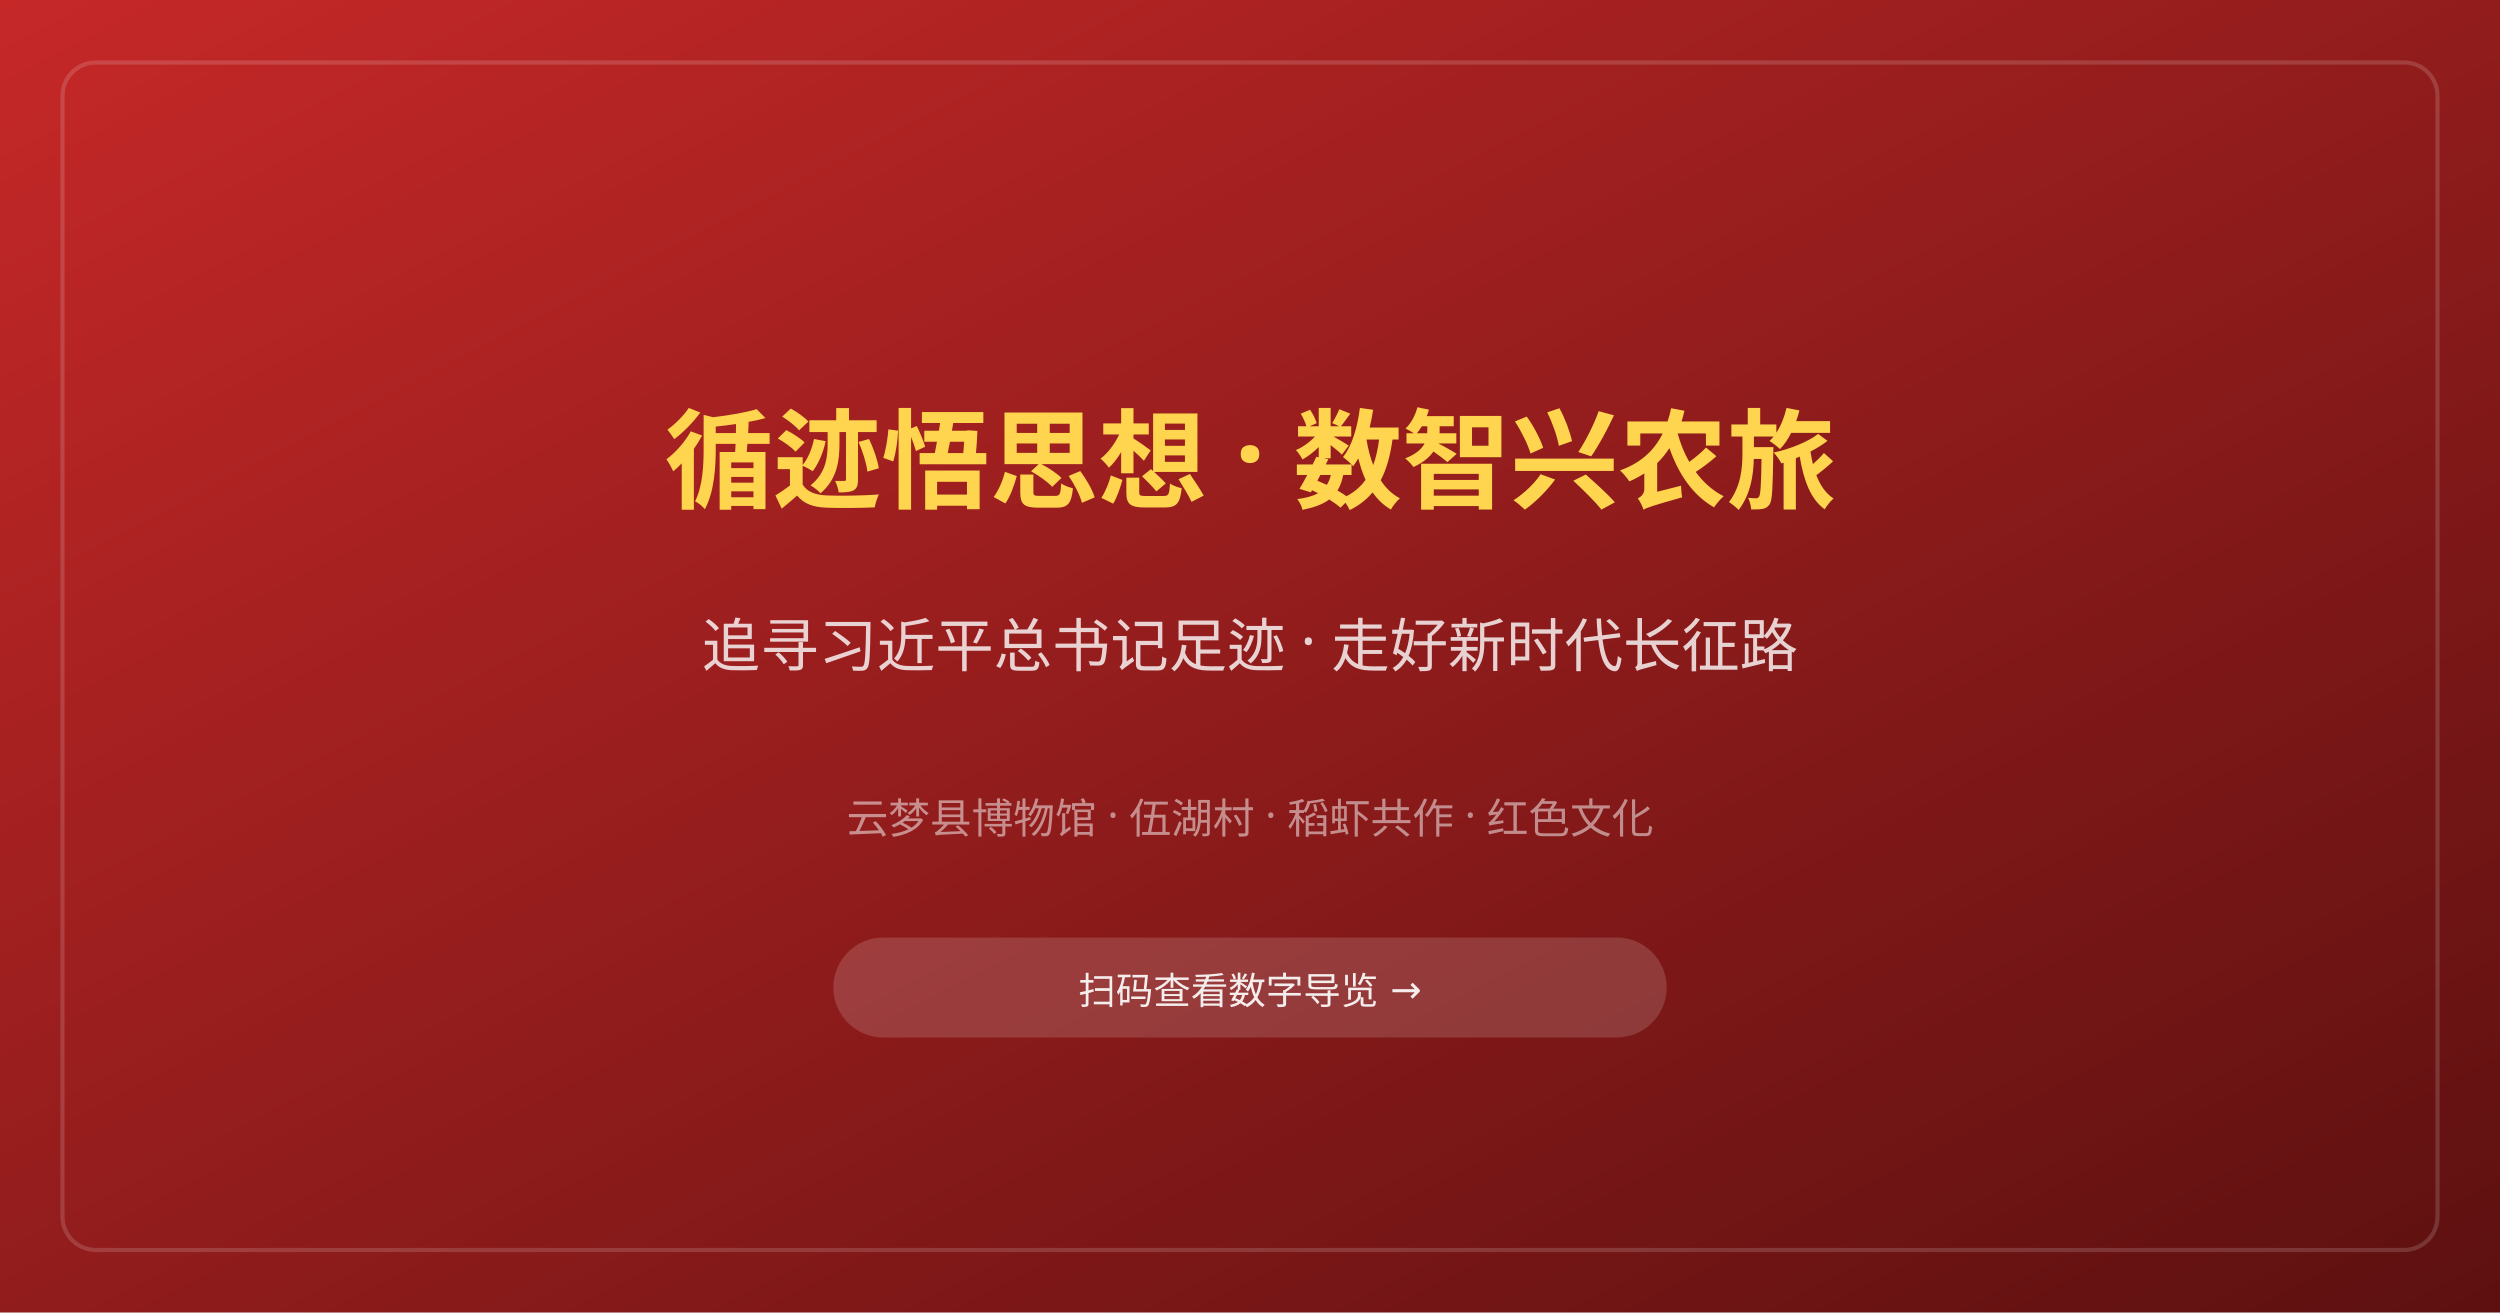
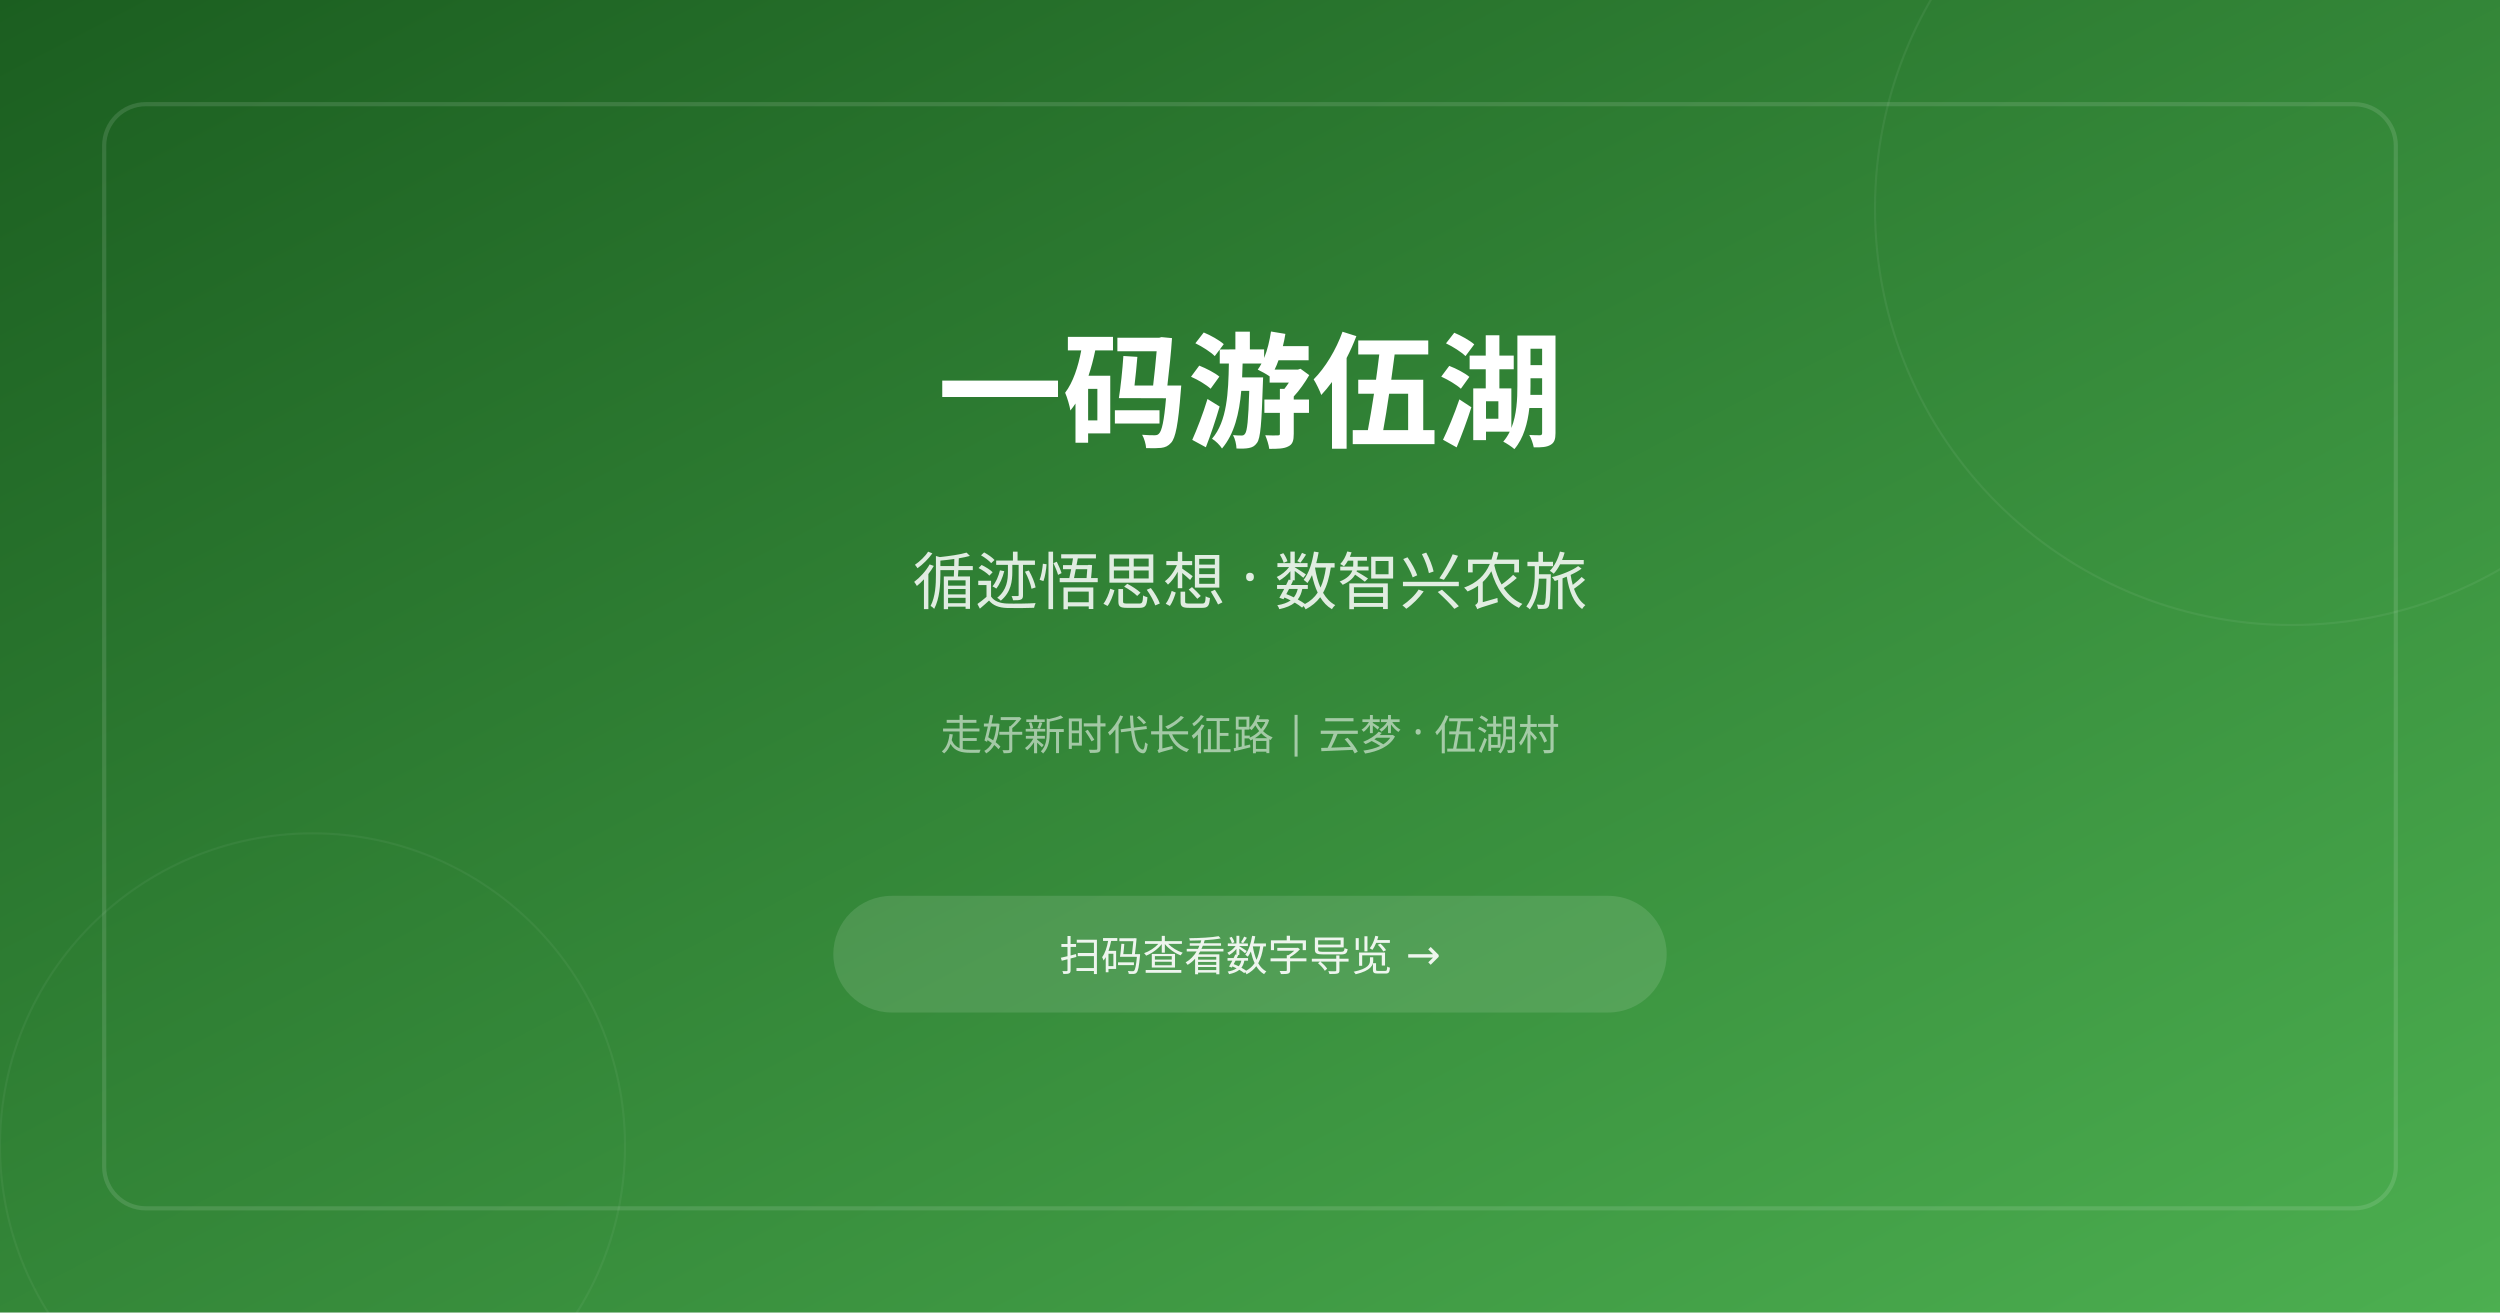
<svg xmlns="http://www.w3.org/2000/svg" width="1200" height="630" viewBox="0 0 1200 630">
  <defs>
    <linearGradient id="g" x1="0" y1="0" x2="1" y2="1">
-       <stop offset="0%" stop-color="#C62828" />
-       <stop offset="100%" stop-color="#5D1010" />
+       <stop offset="0%" stop-color="#1B5E20" />
+       <stop offset="100%" stop-color="#4CAF50" />
    </linearGradient>
  </defs>
  <rect width="1200" height="630" fill="url(#g)" />
-   <rect x="30" y="30" width="1140" height="570" rx="16" fill="none" stroke="rgba(255,255,255,0.15)" stroke-width="2" />
-   <text x="600" y="240" text-anchor="middle" font-family="PingFang SC, Microsoft YaHei, sans-serif" font-size="52" fill="#FFD54F" font-weight="bold">循迹悟思想 · 数智兴农旅</text>
-   <text x="600" y="320" text-anchor="middle" font-family="PingFang SC, Microsoft YaHei, sans-serif" font-size="28" fill="rgba(255,255,255,0.8)">追寻习近平总书记足迹 · 走好新时代长征路</text>
-   <text x="600" y="400" text-anchor="middle" font-family="PingFang SC, Microsoft YaHei, sans-serif" font-size="20" fill="rgba(255,255,255,0.5)">云梦县博物馆 · 伍湖村 · 稻虾共作 · 红色文化</text>
-   <rect x="400" y="450" width="400" height="48" rx="24" fill="rgba(255,255,255,0.15)" />
-   <text x="600" y="482" text-anchor="middle" font-family="PingFang SC, Microsoft YaHei, sans-serif" font-size="18" fill="rgba(255,255,255,0.9)">扫码查看数字导览 →</text>
+   <circle cx="1100" cy="100" r="200" fill="none" stroke="rgba(255,255,255,0.06)" stroke-width="1" />
+   <circle cx="150" cy="550" r="150" fill="none" stroke="rgba(255,255,255,0.05)" stroke-width="1" />
+   <rect x="50" y="50" width="1100" height="530" rx="20" fill="none" stroke="rgba(255,255,255,0.12)" stroke-width="2" />
+   <text x="600" y="210" text-anchor="middle" font-family="PingFang SC,Microsoft YaHei,sans-serif" font-size="60" fill="#fff" font-weight="900">一码游伍湖</text>
+   <text x="600" y="290" text-anchor="middle" font-family="PingFang SC,Microsoft YaHei,sans-serif" font-size="30" fill="rgba(255,255,255,0.85)">循迹悟思想 · 数智兴农旅</text>
+   <text x="600" y="360" text-anchor="middle" font-family="PingFang SC,Microsoft YaHei,sans-serif" font-size="20" fill="rgba(255,255,255,0.55)">走好新时代长征路 | 云梦 · 伍湖村</text>
+   <rect x="400" y="430" width="400" height="56" rx="28" fill="rgba(255,255,255,0.12)" />
+   <text x="600" y="466" text-anchor="middle" font-family="PingFang SC,Microsoft YaHei,sans-serif" font-size="20" fill="rgba(255,255,255,0.9)">扫码查看数字导览 →</text>
</svg>
